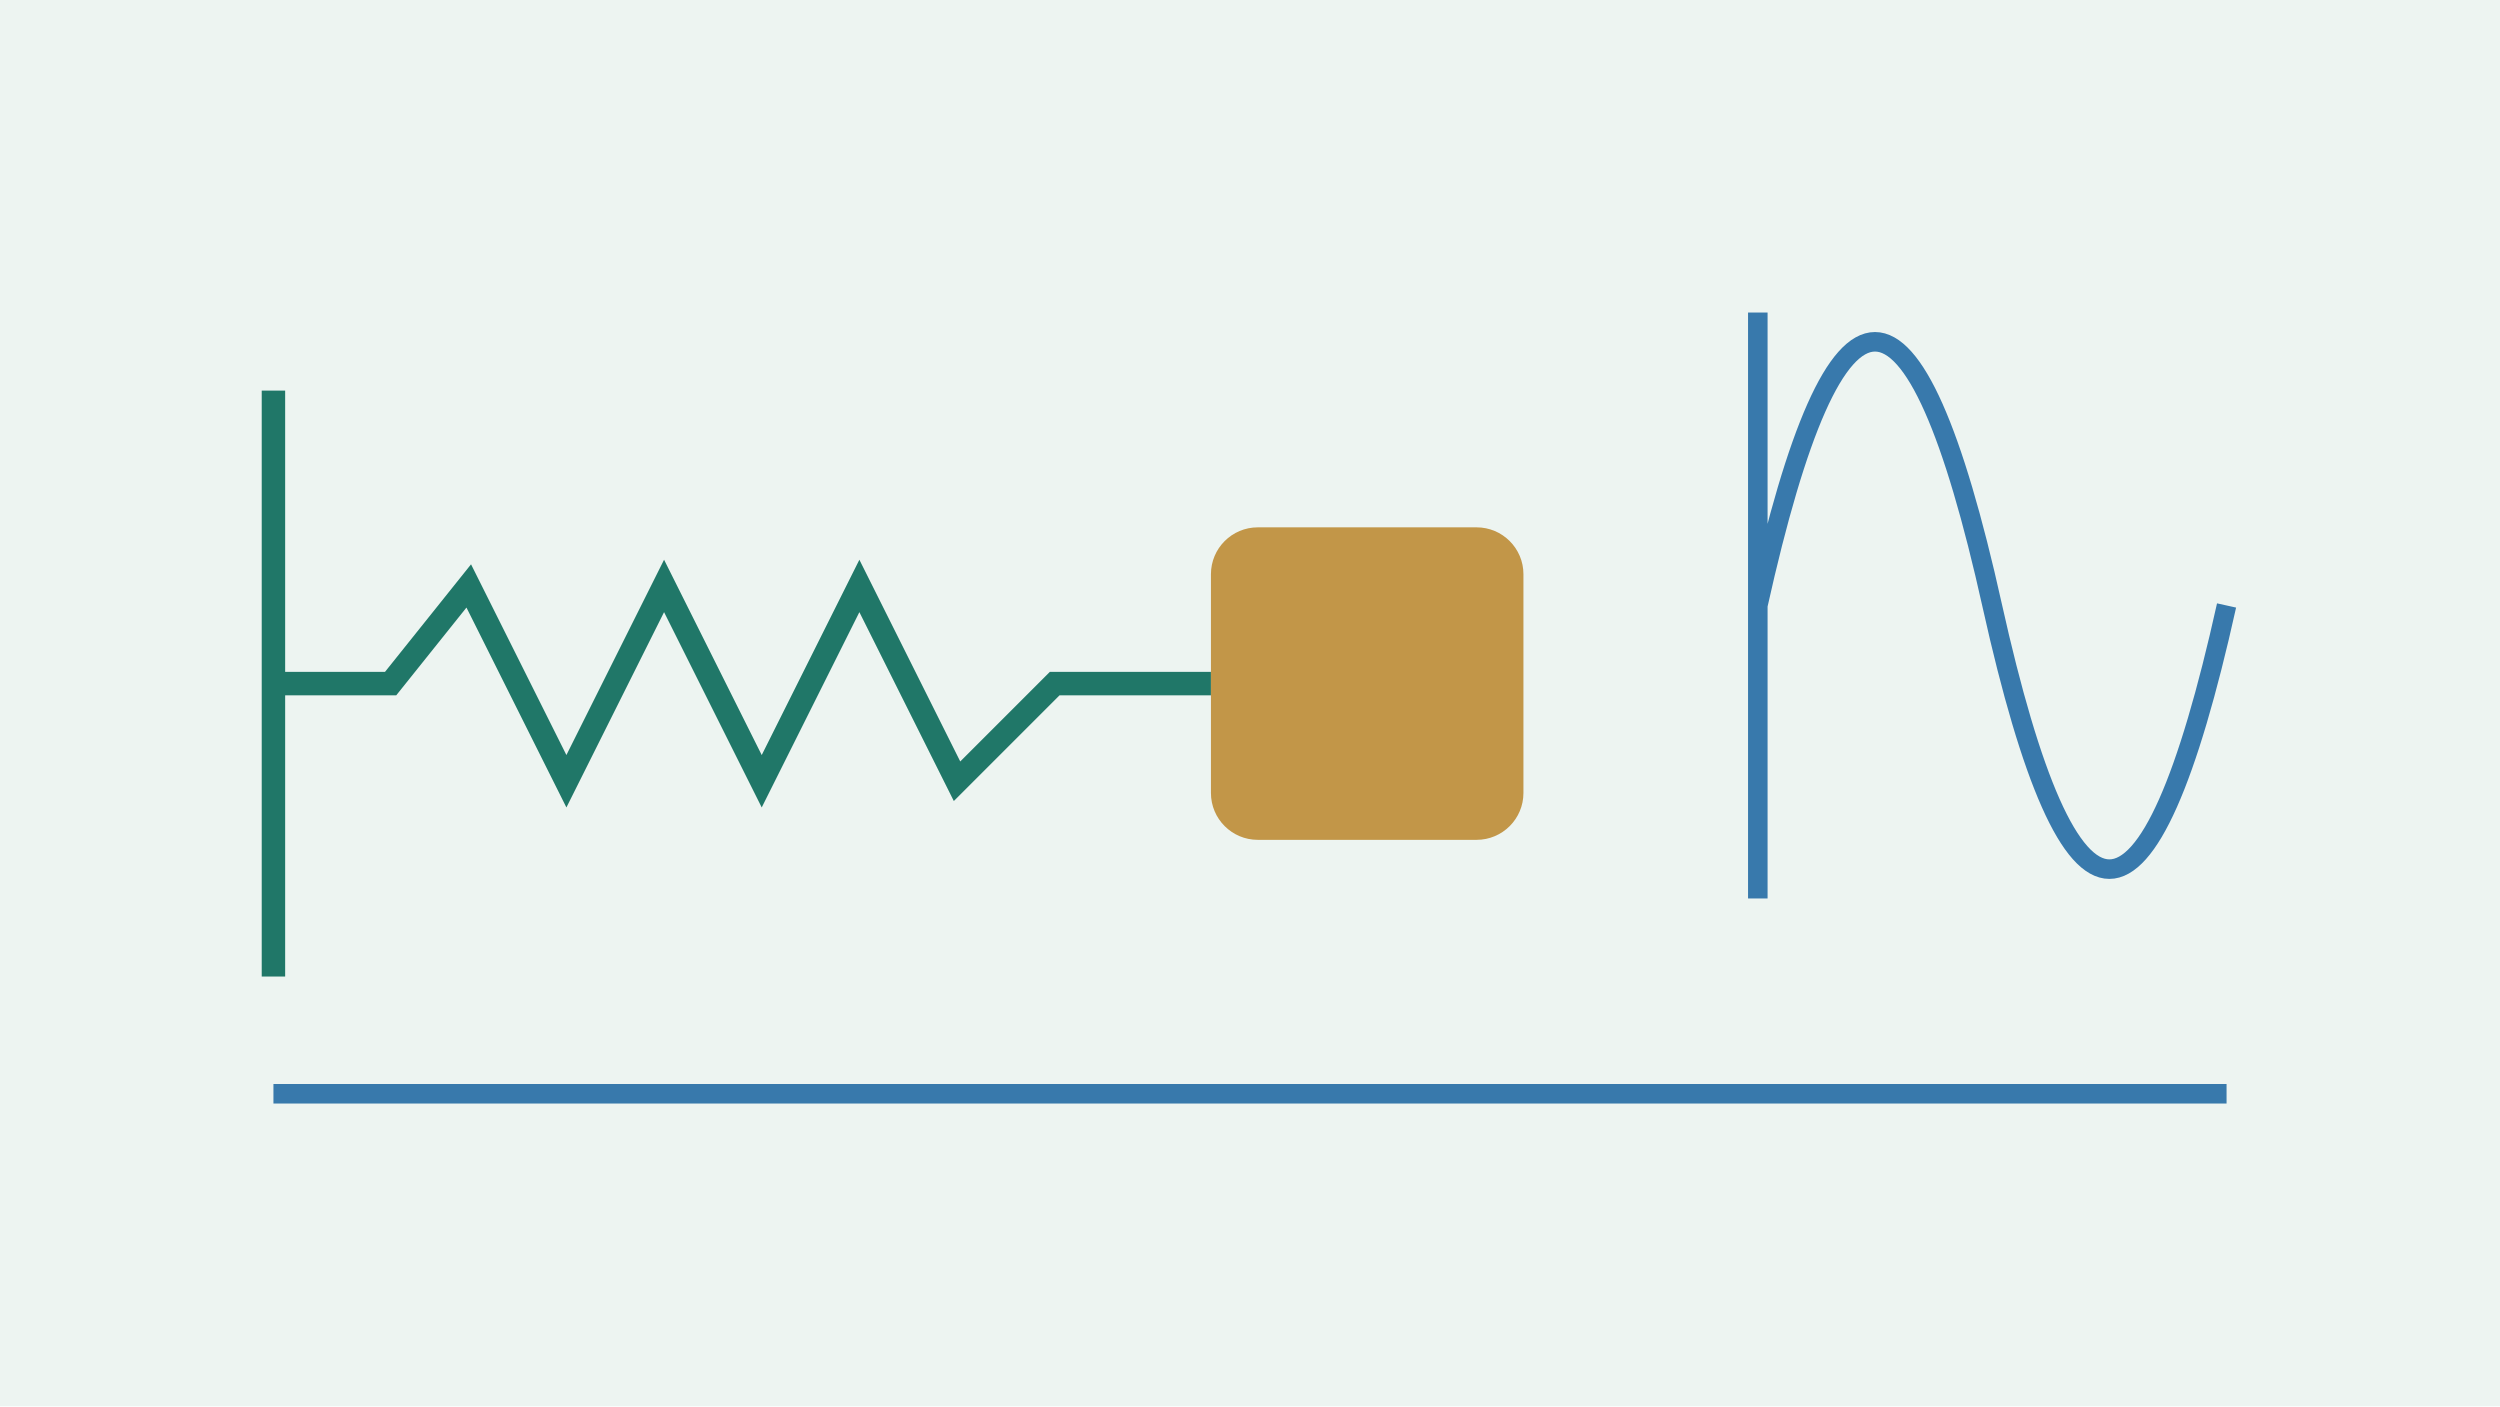
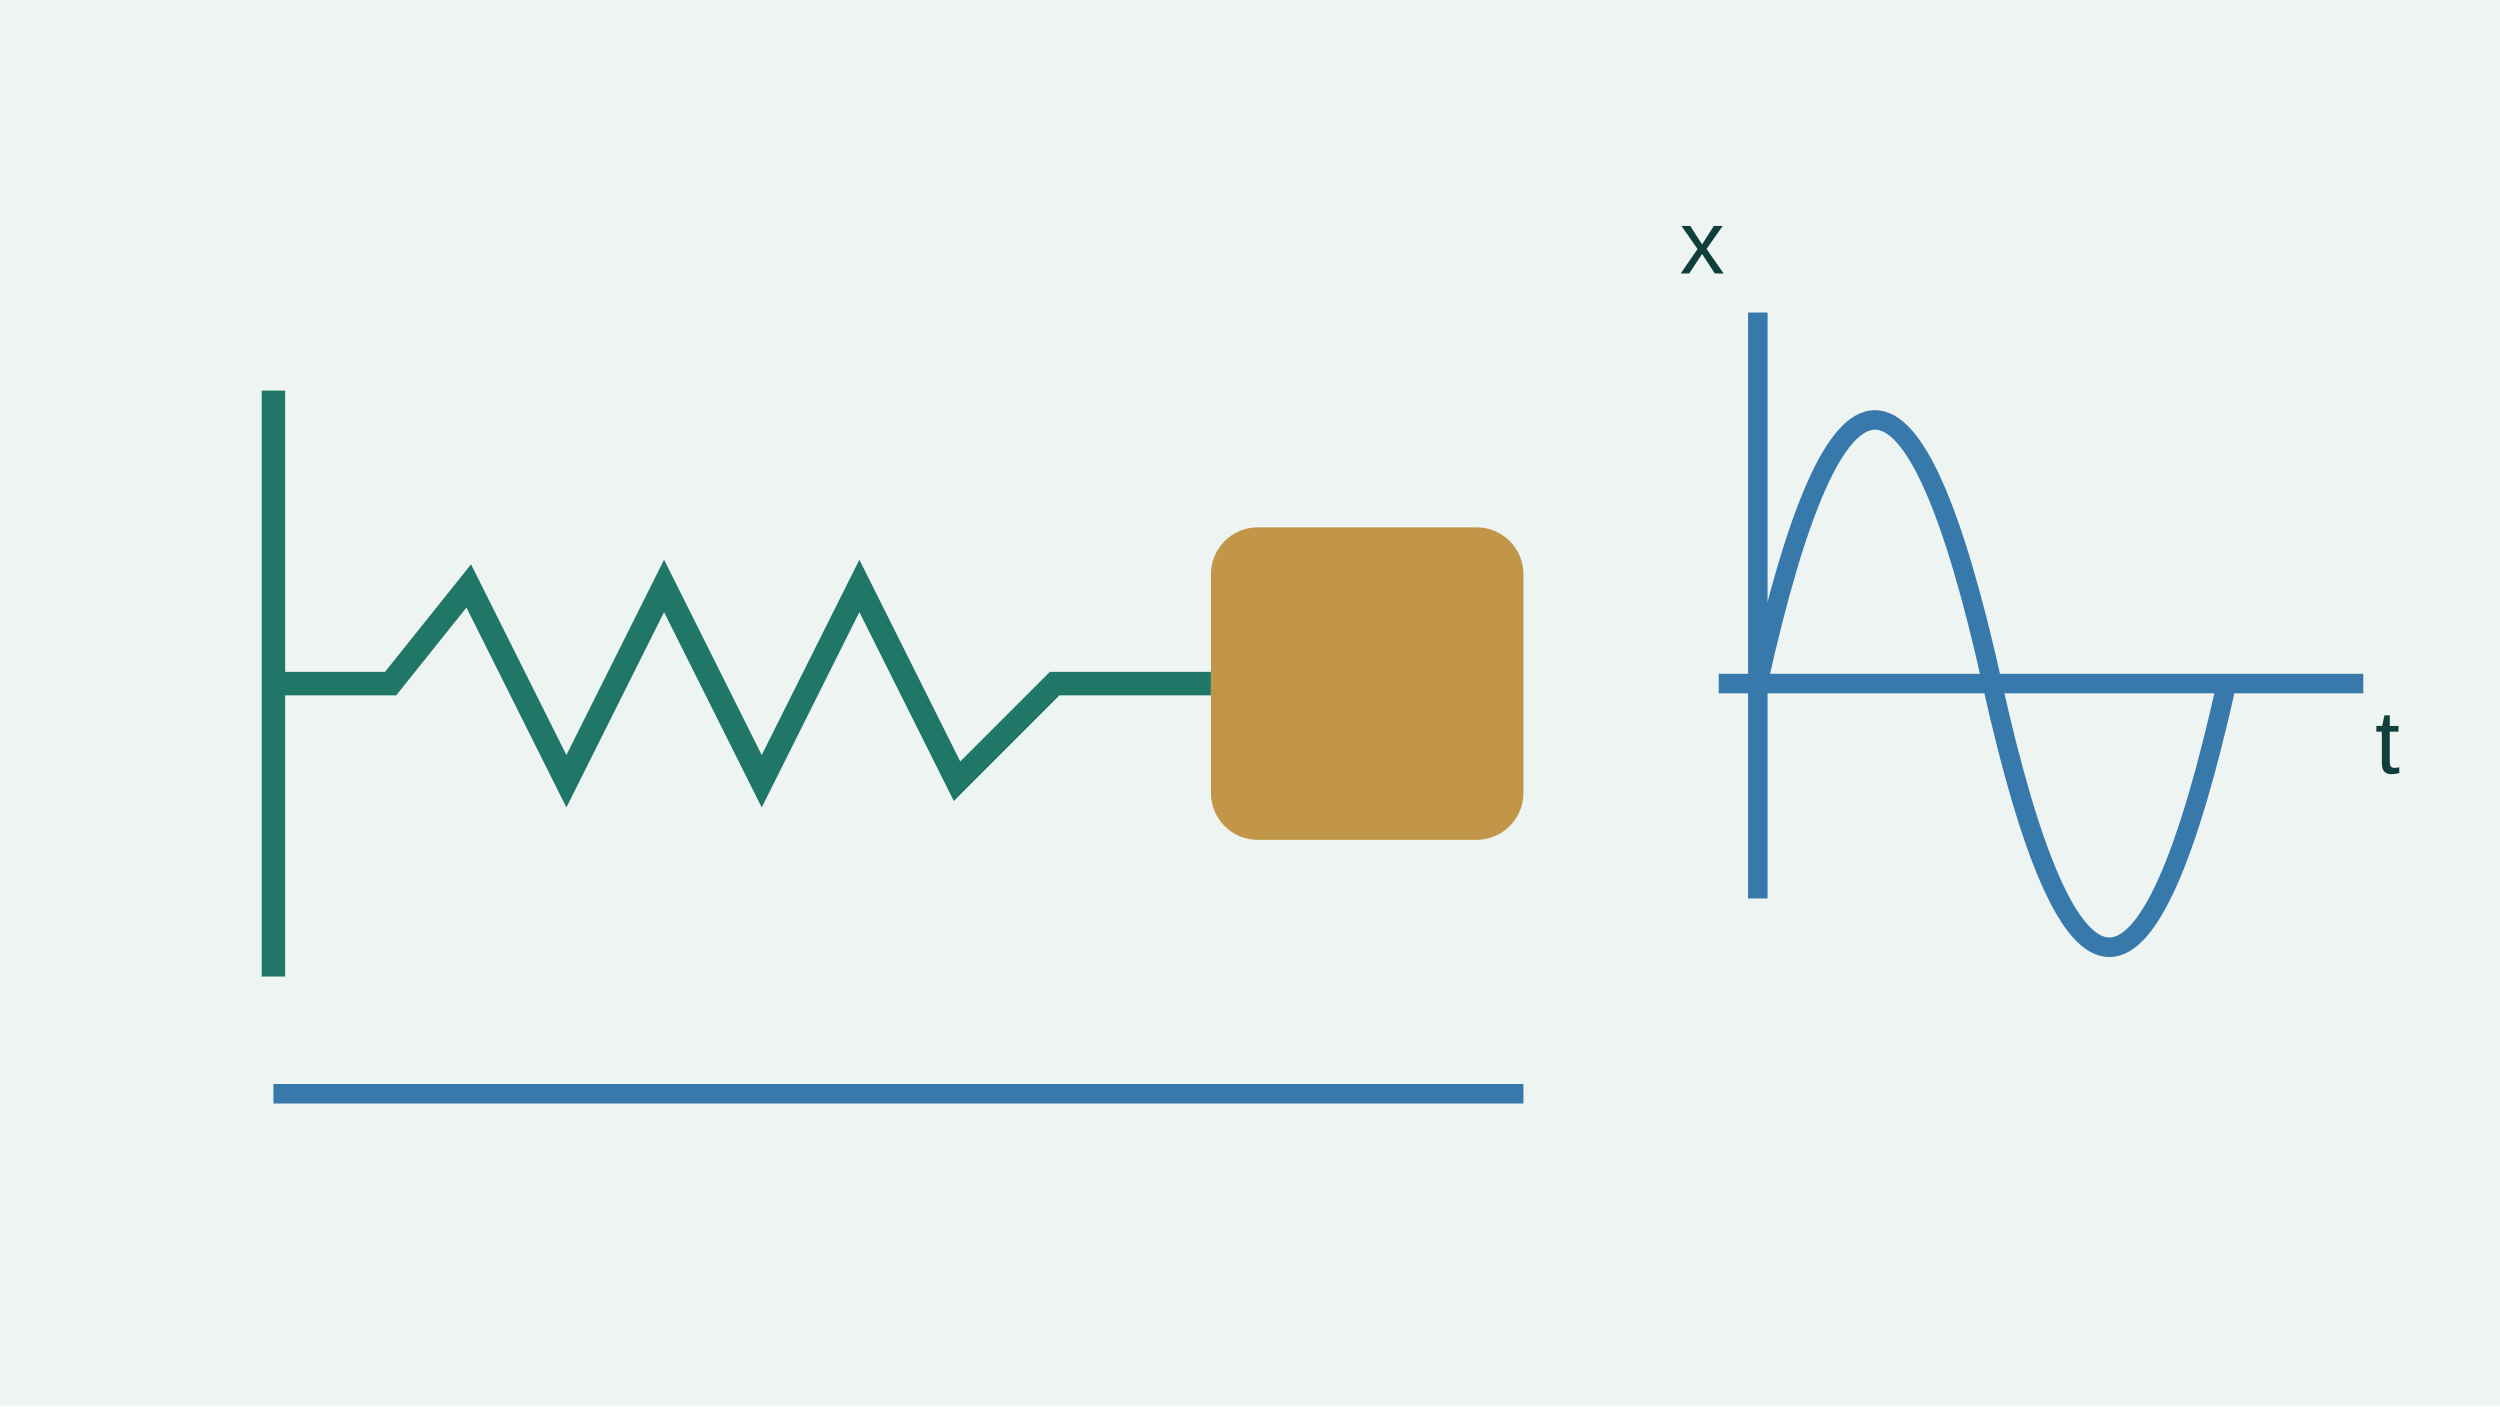
<svg xmlns="http://www.w3.org/2000/svg" viewBox="0 0 640 360">
  <rect width="640" height="360" fill="#edf4f1" />
  <path d="M70 100v150m0-75h30l20-25 25 50 25-50 25 50 25-50 25 50 25-25h40" fill="none" stroke="#207768" stroke-width="6" />
  <rect x="310" y="135" width="80" height="80" rx="12" fill="#c29648" />
-   <path d="M70 280h500M450 80v150m0-75c20-90 40-90 60 0s40 90 60 0" fill="none" stroke="#3879ac" stroke-width="5" />
+   <path d="M70 280h320M440 175h165M450 80v150m0-55c20-90 40-90 60 0s40 90 60 0" fill="none" stroke="#3879ac" stroke-width="5" />
+   <text x="430" y="70" fill="#103f3b" font-family="Arial,sans-serif" font-size="23">x</text>
+   <text x="608" y="198" fill="#103f3b" font-family="Arial,sans-serif" font-size="23">t</text>
</svg>
